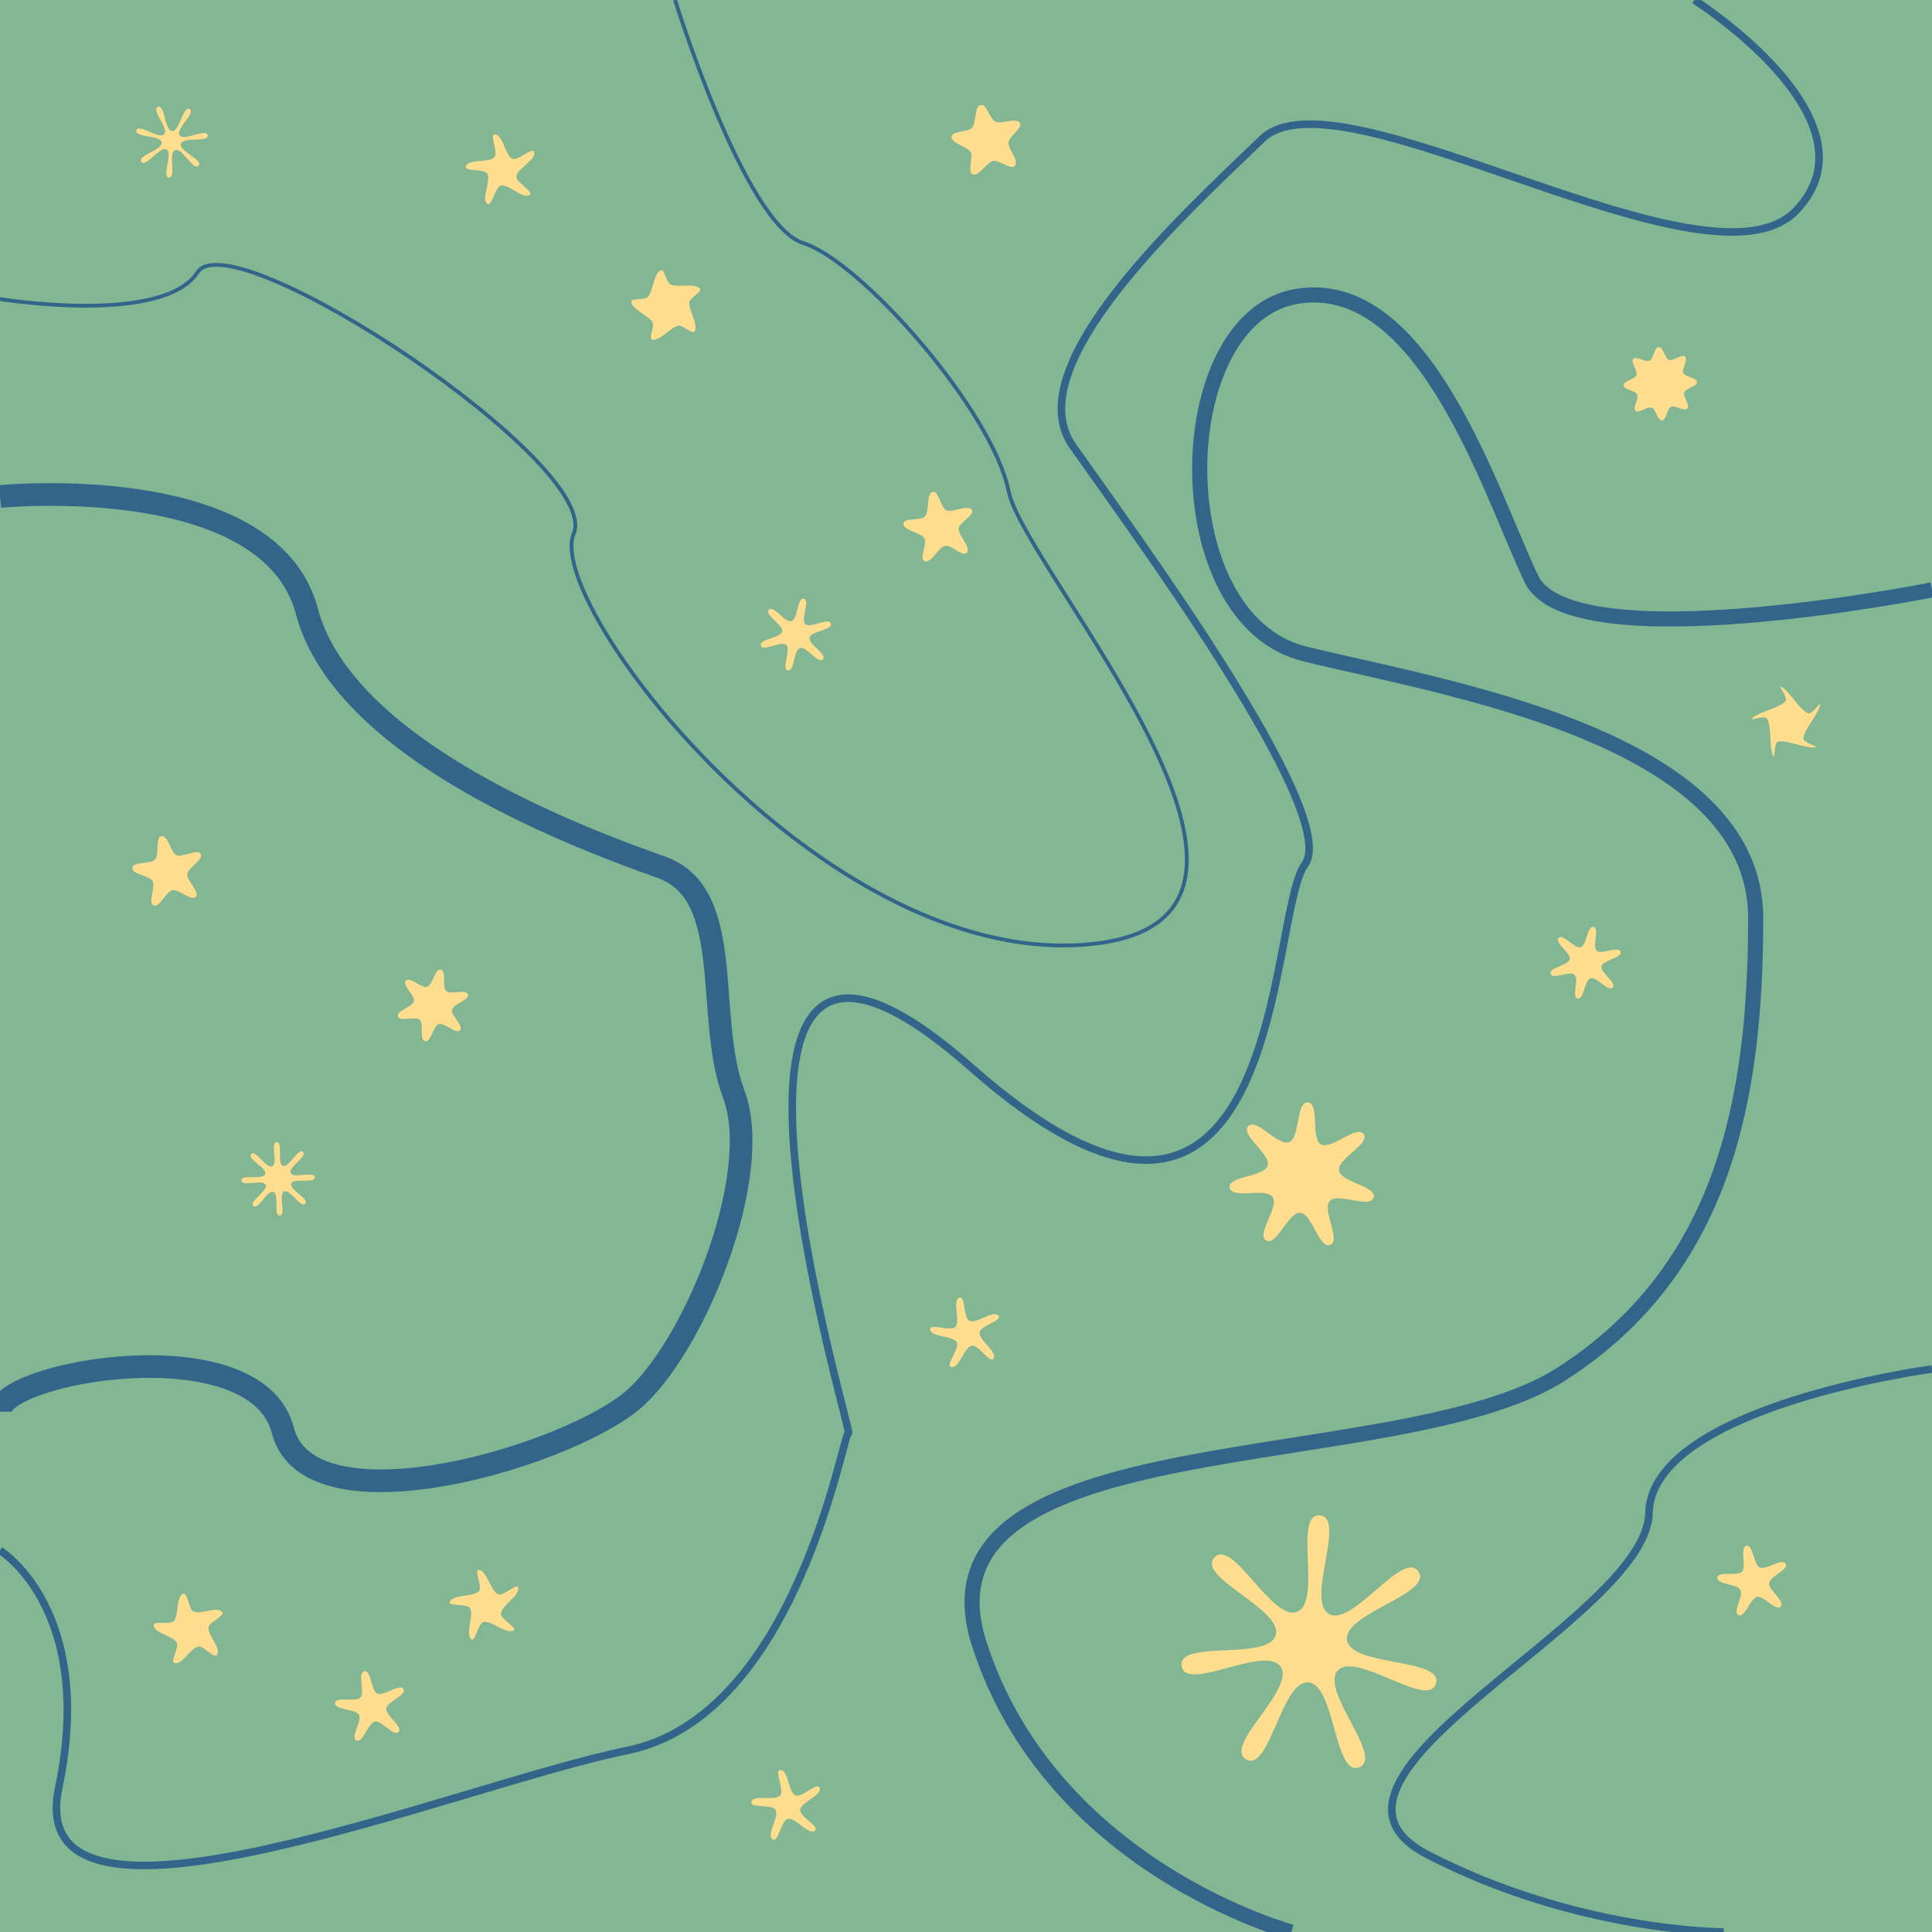
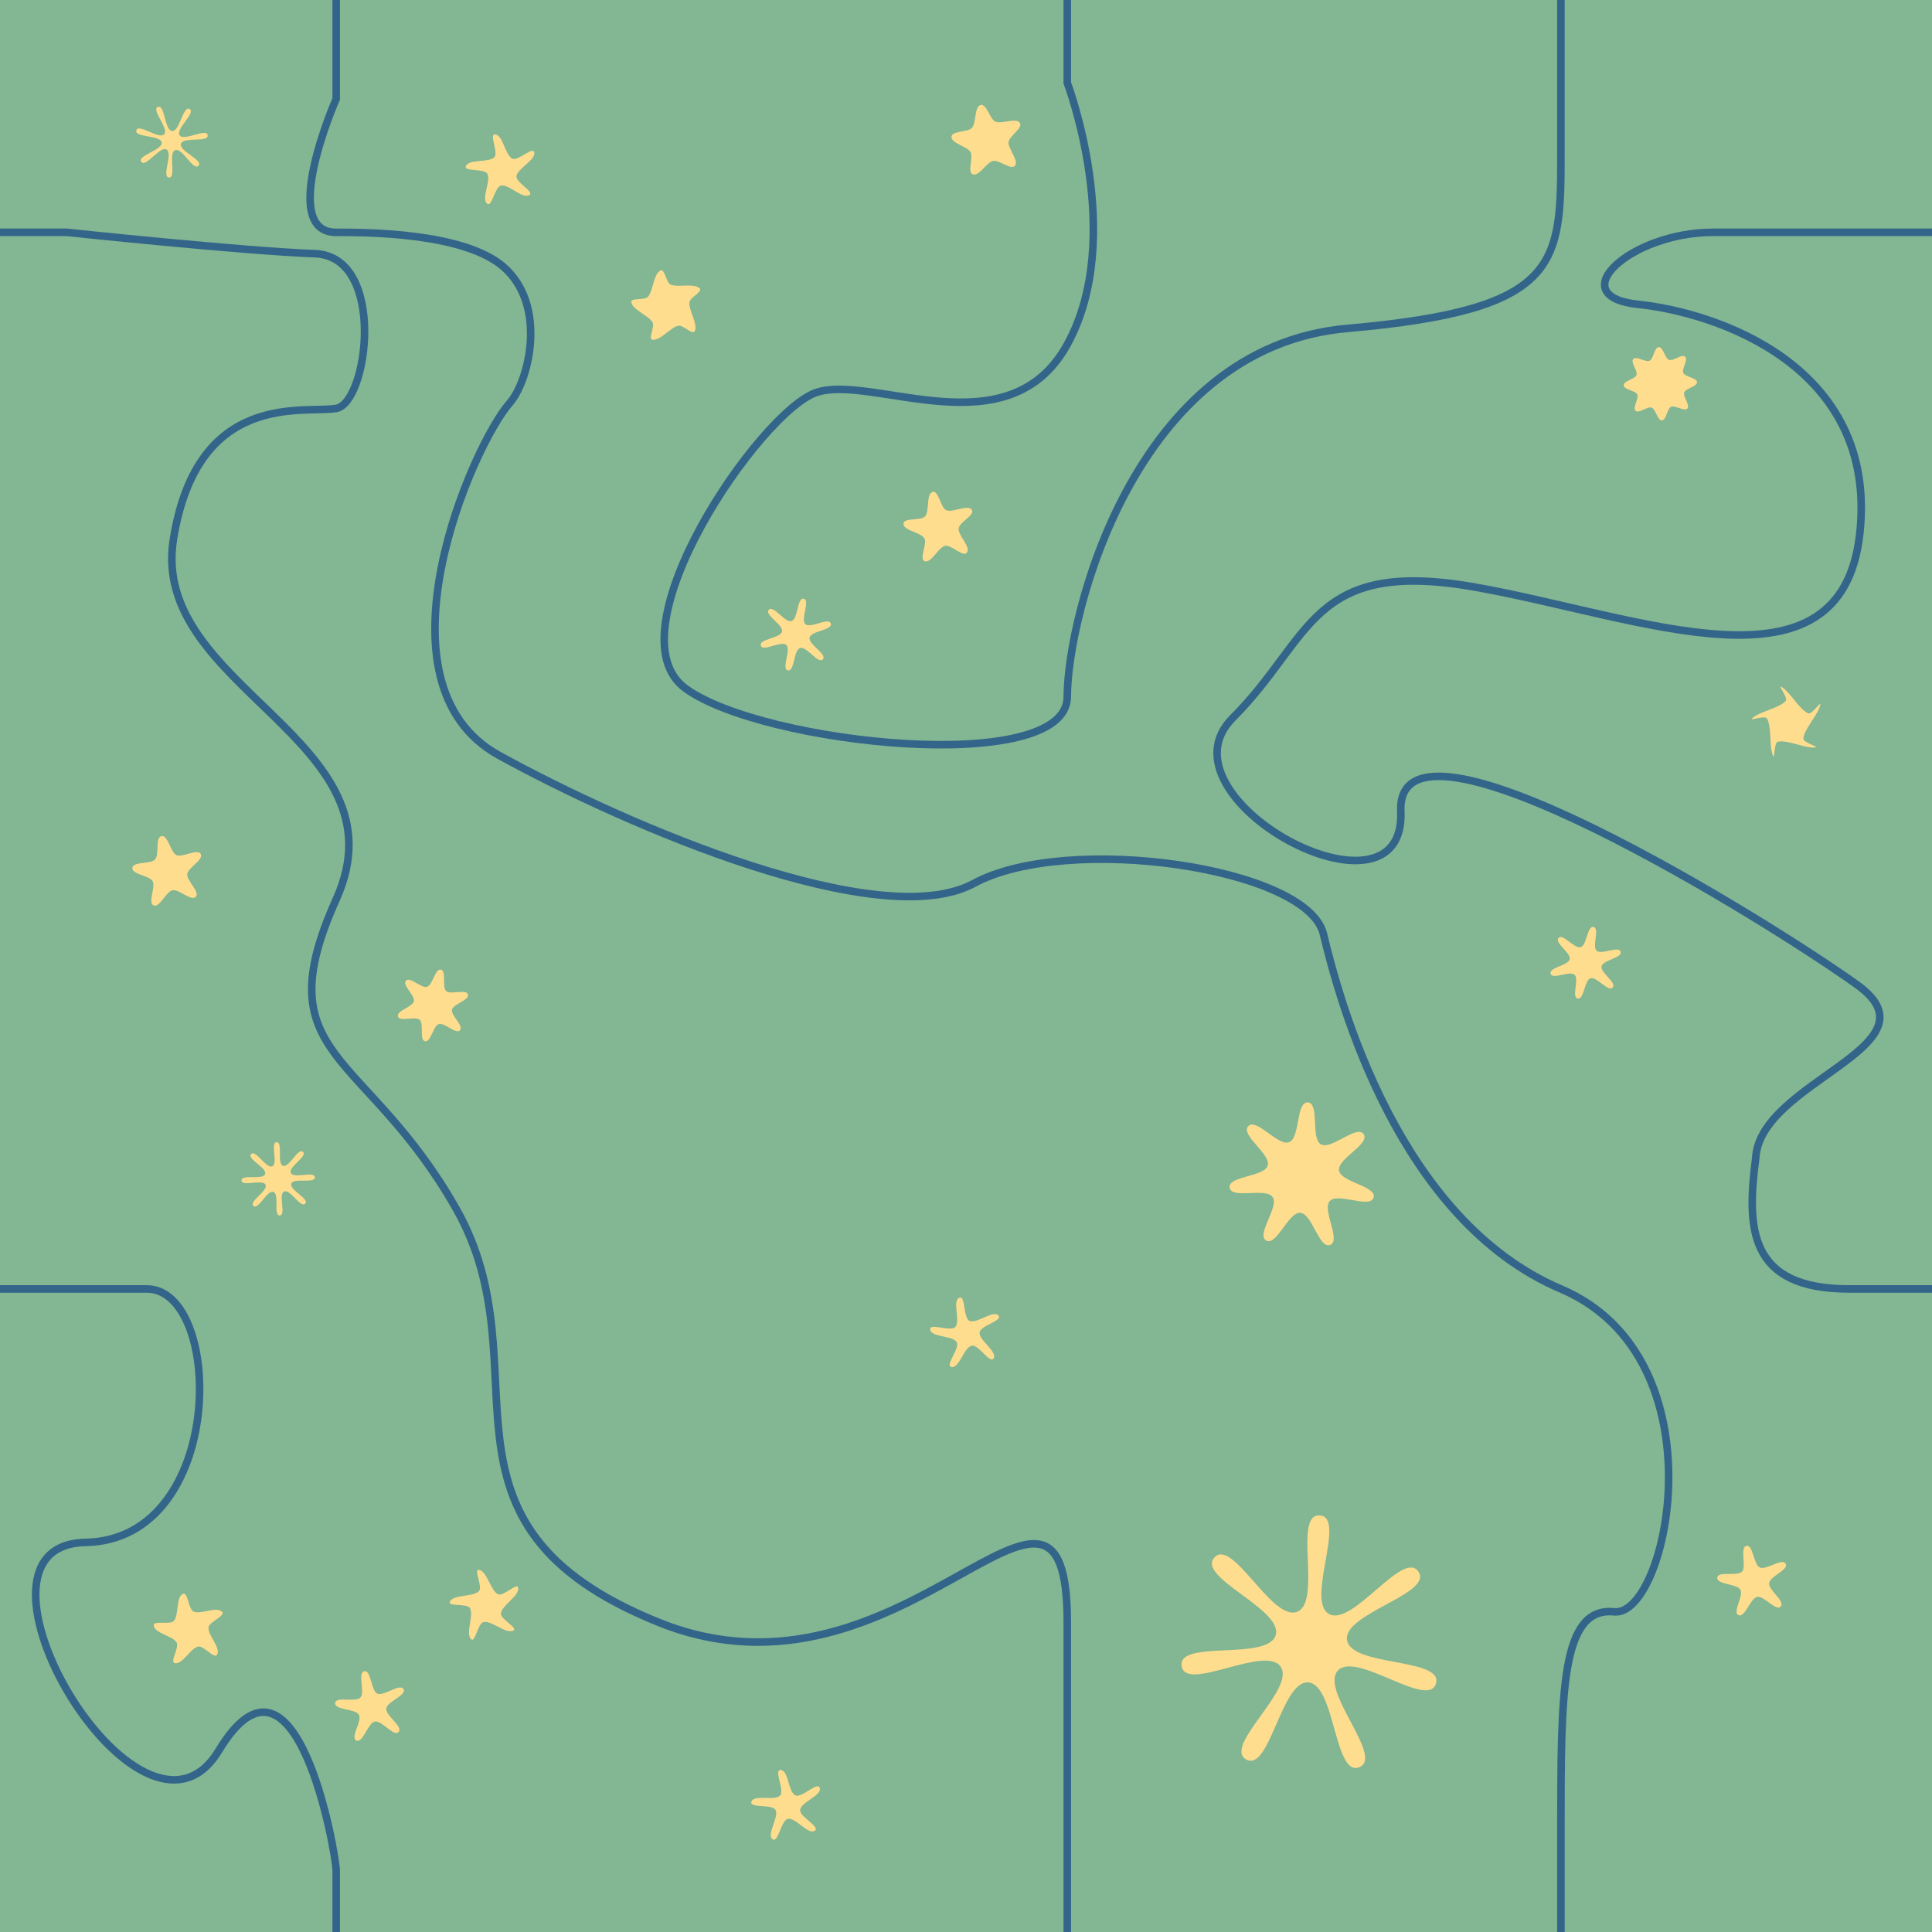
<svg xmlns="http://www.w3.org/2000/svg" xmlns:ns1="http://www.openswatchbook.org/uri/2009/osb" width="1024" height="1024" viewBox="0 0 270.933 270.933" version="1.1" id="svg58">
  <defs id="defs52">
    <linearGradient id="linearGradient4901" ns1:paint="solid">
      <stop style="stop-color:#000000;stop-opacity:1;" offset="0" id="stop4899" />
    </linearGradient>
    <linearGradient id="linearGradient4895" ns1:paint="solid">
      <stop style="stop-color:#000000;stop-opacity:1;" offset="0" id="stop4893" />
    </linearGradient>
  </defs>
  <g id="layer1" transform="translate(0,-26.06662)">
    <rect style="fill:#83b692;stroke-width:1.058;stroke:none;stroke-opacity:1;stroke-miterlimit:4;stroke-dasharray:none" id="rect4082" width="270.933" height="270.933" x="0" y="-297" transform="scale(1,-1)" />
-     <path style="fill:none;stroke:#33658a;stroke-opacity:1;stroke-width:3.175;stroke-miterlimit:4;stroke-dasharray:none" d="m 0,95.693 c 0,0 37.792,-3.742 43.03,16.09 5.238,19.831 39.289,32.179 49.766,35.921 10.477,3.742 5.987,20.954 10.103,31.805 4.116,10.851 -4.864,34.05 -13.47,42.282 -8.606,8.232 -46.024,19.457 -49.766,4.864 C 35.921,212.062 0,218.423 0,224.035" id="path4086" />
-     <path style="fill:none;stroke:#33658a;stroke-width:0.529;stroke-linecap:butt;stroke-linejoin:miter;stroke-opacity:1;stroke-miterlimit:4;stroke-dasharray:none" d="m 94.667,26.067 c 0,0 9.729,31.46 17.961,34.079 8.232,2.619 26.567,23.573 28.812,34.798 2.245,11.225 47.521,60.991 10.477,63.61 -37.044,2.619 -75.584,-47.895 -71.468,-57.623 C 84.564,91.202 32.553,56.778 27.689,64.262 22.825,71.745 0,68.003 0,68.003" id="path6363" />
-     <path style="fill:none;stroke:#33658a;stroke-width:2.117;stroke-linecap:butt;stroke-linejoin:miter;stroke-opacity:1;stroke-miterlimit:4;stroke-dasharray:none" d="m 270.933,108.789 c 0,0 -50.543,10.103 -56.156,-1.497 -5.613,-11.599 -14.967,-42.656 -32.928,-39.663 -17.961,2.993 -18.709,45.275 1.123,50.14 19.831,4.864 63.236,11.6 63.236,37.044 0,25.444 -4.49,49.391 -27.315,63.984 -22.825,14.593 -91.673,6.361 -81.571,37.792 10.103,31.431 43.779,40.411 43.779,40.411" id="path6365" />
-     <path style="fill:none;stroke:#33658a;stroke-width:1.058;stroke-linecap:butt;stroke-linejoin:miter;stroke-opacity:1;stroke-miterlimit:4;stroke-dasharray:none" d="m 270.933,218.049 c 0,0 -39.318,5.238 -39.692,20.206 -0.374,14.967 -52.011,37.044 -31.057,47.895 20.954,10.851 41.534,10.851 41.534,10.851" id="path6367" />
-     <path style="fill:none;stroke:#33658a;stroke-width:1.058;stroke-linecap:butt;stroke-linejoin:miter;stroke-opacity:1;stroke-miterlimit:4;stroke-dasharray:none" d="m 237.603,26.067 c 0,0 26.567,16.867 14.219,29.589 -12.348,12.722 -63.984,-20.58 -74.835,-10.103 -10.851,10.477 -34.424,31.805 -26.567,43.03 7.858,11.225 37.792,51.636 32.553,58.746 -5.238,7.109 -2.619,67.352 -46.772,28.437 -44.153,-38.914 -16.464,51.636 -17.212,51.262 -0.748,-0.374 -7.109,39.663 -31.057,44.527 -23.947,4.864 -84.938,30.308 -79.7,5.238 C 13.47,251.725 0,243.493 0,243.493" id="path6371" />
    <path style="fill:#ffdd8f;stroke:none;stroke-width:0.894;stroke-miterlimit:4;stroke-dasharray:none;stroke-opacity:1" id="path6377" d="m 74.233,53.422 c -0.987,0.588 -2.861,-1.556 -3.986,-1.328 -0.854,0.174 -1.282,3.106 -1.938,2.532 -0.864,-0.757 0.596,-3.202 0.031,-4.202 -0.429,-0.759 -3.35,-0.26 -3.007,-1.061 0.452,-1.056 3.229,-0.422 4.005,-1.269 0.589,-0.643 -0.788,-3.267 0.08,-3.188 1.144,0.104 1.4,2.941 2.445,3.417 0.793,0.362 2.863,-1.759 3.056,-0.909 0.255,1.12 -2.364,2.24 -2.494,3.381 -0.099,0.866 2.558,2.179 1.809,2.626 z" />
    <path d="m 97.432,72.505 c -0.283,0.6 -1.652,-0.898 -2.303,-0.766 -1.105,0.225 -2.504,2.112 -3.622,1.971 -0.658,-0.083 0.344,-1.849 0.017,-2.427 -0.555,-0.981 -2.782,-1.729 -2.994,-2.836 -0.124,-0.652 1.865,-0.244 2.313,-0.733 0.762,-0.831 0.784,-3.18 1.772,-3.723 0.581,-0.32 0.809,1.698 1.412,1.973 1.026,0.468 3.267,-0.237 4.089,0.535 0.484,0.454 -1.365,1.294 -1.44,1.953 -0.128,1.12 1.235,3.034 0.755,4.054 z" id="path6379" style="fill:#ffdd8f;stroke:none;stroke-width:0.894;stroke-miterlimit:4;stroke-dasharray:none;stroke-opacity:1" />
    <path style="fill:#ffdd8f;stroke:none;stroke-width:0.894;stroke-miterlimit:4;stroke-dasharray:none;stroke-opacity:1" id="path6381" d="m 142.333,49.306 c -0.54,0.662 -2.214,-0.843 -3.051,-0.673 -0.92,0.187 -1.999,2.217 -2.874,1.877 -0.796,-0.309 0.118,-2.366 -0.303,-3.11 -0.462,-0.817 -2.726,-1.216 -2.673,-2.153 0.048,-0.853 2.287,-0.619 2.864,-1.249 0.634,-0.692 0.314,-2.968 1.222,-3.208 0.826,-0.218 1.296,1.983 2.073,2.338 0.854,0.389 2.92,-0.618 3.428,0.171 0.463,0.718 -1.486,1.845 -1.583,2.694 -0.106,0.932 1.49,2.586 0.897,3.313 z" />
    <path d="m 135.598,103.561 c -0.534,0.692 -2.195,-1.127 -3.051,-0.953 -0.963,0.196 -1.949,2.488 -2.874,2.158 -0.823,-0.294 0.394,-2.436 -0.036,-3.196 -0.484,-0.855 -2.968,-1.084 -2.94,-2.066 0.025,-0.874 2.438,-0.378 3.029,-1.022 0.664,-0.724 0.114,-3.158 1.057,-3.435 0.839,-0.246 1.113,2.202 1.908,2.565 0.894,0.408 3.039,-0.868 3.593,-0.056 0.493,0.721 -1.75,1.739 -1.85,2.607 -0.111,0.976 1.764,2.622 1.164,3.4 z" id="path6383" style="fill:#ffdd8f;stroke:none;stroke-width:0.894;stroke-miterlimit:4;stroke-dasharray:none;stroke-opacity:1" />
    <path style="fill:#ffdd8f;stroke:none;stroke-width:0.894;stroke-miterlimit:4;stroke-dasharray:none;stroke-opacity:1" id="path6385" d="m 115.392,118.528 c -0.659,0.719 -2.266,-1.879 -3.196,-1.586 -0.93,0.293 -0.757,3.343 -1.709,3.132 -0.952,-0.211 0.495,-2.902 -0.224,-3.561 -0.719,-0.659 -3.274,1.016 -3.567,0.086 -0.293,-0.93 2.76,-1.022 2.972,-1.975 0.211,-0.952 -2.517,-2.327 -1.858,-3.046 0.659,-0.719 2.266,1.879 3.196,1.586 0.93,-0.293 0.757,-3.343 1.709,-3.132 0.952,0.211 -0.495,2.902 0.224,3.561 0.719,0.659 3.274,-1.016 3.567,-0.086 0.293,0.93 -2.76,1.022 -2.972,1.975 -0.211,0.952 2.517,2.327 1.858,3.046 z" />
    <path style="fill:#ffdd8f;stroke:none;stroke-width:0.894;stroke-miterlimit:4;stroke-dasharray:none;stroke-opacity:1" id="path6387" d="m 64.504,170.539 c -0.571,0.623 -2.162,-1.114 -2.967,-0.86 -0.806,0.254 -1.113,2.589 -1.938,2.406 -0.825,-0.183 -0.116,-2.429 -0.738,-3 -0.623,-0.571 -2.799,0.33 -3.053,-0.475 -0.254,-0.806 2.046,-1.315 2.229,-2.139 0.183,-0.825 -1.686,-2.259 -1.115,-2.881 0.571,-0.623 2.162,1.114 2.967,0.86 0.806,-0.254 1.113,-2.589 1.938,-2.406 0.825,0.183 0.116,2.429 0.738,3 0.623,0.571 2.799,-0.33 3.053,0.475 0.254,0.806 -2.046,1.315 -2.229,2.139 -0.183,0.825 1.686,2.259 1.115,2.881 z" />
    <path d="m 186.486,194.486 c -1.138,1.241 1.622,5.535 0.058,6.16 -1.564,0.625 -2.522,-4.388 -4.202,-4.504 -1.68,-0.116 -3.316,4.719 -4.78,3.886 -1.464,-0.833 1.858,-4.708 0.901,-6.094 -0.957,-1.386 -5.757,0.349 -6.018,-1.314 -0.261,-1.664 4.84,-1.482 5.326,-3.095 0.487,-1.612 -3.863,-4.283 -2.725,-5.525 1.138,-1.241 4.176,2.86 5.74,2.235 1.564,-0.625 0.94,-5.69 2.621,-5.575 1.68,0.116 0.368,5.048 1.832,5.881 1.464,0.833 5.035,-2.813 5.992,-1.427 0.957,1.386 -3.717,3.435 -3.456,5.099 0.261,1.664 5.338,2.183 4.852,3.795 -0.487,1.612 -5.003,-0.764 -6.141,0.477 z" id="path6389" style="fill:#ffdd8f;stroke:none;stroke-width:0.894;stroke-miterlimit:4;stroke-dasharray:none;stroke-opacity:1" />
    <path d="m 42.802,194.861 c -0.632,0.69 -2.119,-2.101 -2.967,-1.706 -0.848,0.395 0.334,3.328 -0.601,3.369 -0.935,0.041 -0.012,-2.984 -0.891,-3.304 -0.879,-0.32 -2.118,2.589 -2.807,1.957 -0.69,-0.632 2.101,-2.119 1.706,-2.967 -0.395,-0.848 -3.328,0.334 -3.369,-0.601 -0.041,-0.935 2.984,-0.012 3.304,-0.891 0.32,-0.879 -2.589,-2.118 -1.957,-2.807 0.632,-0.69 2.119,2.101 2.967,1.706 0.848,-0.395 -0.334,-3.328 0.601,-3.369 0.935,-0.041 0.012,2.984 0.891,3.304 0.879,0.32 2.118,-2.589 2.807,-1.957 0.69,0.632 -2.101,2.119 -1.706,2.967 0.395,0.848 3.328,-0.334 3.369,0.601 0.041,0.935 -2.984,0.012 -3.304,0.891 -0.32,0.879 2.589,2.118 1.957,2.807 z" id="path6391" style="fill:#ffdd8f;stroke:none;stroke-width:0.894;stroke-miterlimit:4;stroke-dasharray:none;stroke-opacity:1" />
    <path style="fill:#ffdd8f;stroke:none;stroke-width:0.894;stroke-miterlimit:4;stroke-dasharray:none;stroke-opacity:1" id="path6393" d="m 27.46,151.83 c -0.628,0.685 -2.361,-1.108 -3.272,-0.923 -0.911,0.185 -1.807,2.512 -2.652,2.127 -0.846,-0.386 0.324,-2.588 -0.134,-3.397 -0.458,-0.809 -2.948,-0.942 -2.842,-1.865 0.105,-0.924 2.562,-0.492 3.19,-1.177 0.628,-0.685 -0.015,-3.095 0.896,-3.28 0.911,-0.185 1.259,2.284 2.105,2.67 0.846,0.386 2.938,-0.971 3.396,-0.162 0.458,0.809 -1.783,1.904 -1.889,2.827 -0.105,0.924 1.831,2.495 1.203,3.18 z" />
    <path d="m 27.835,49.306 c -0.727,0.793 -2.276,-2.584 -3.276,-2.185 -1,0.399 0.205,3.914 -0.869,3.84 -1.074,-0.074 0.601,-3.39 -0.334,-3.923 -0.935,-0.533 -2.932,2.601 -3.544,1.715 -0.612,-0.886 3.026,-1.644 2.859,-2.707 -0.167,-1.063 -3.862,-0.671 -3.551,-1.702 0.311,-1.031 3.172,1.341 3.899,0.547 0.727,-0.793 -1.883,-3.438 -0.883,-3.837 1,-0.399 0.929,3.316 2.003,3.389 1.074,0.074 1.514,-3.615 2.449,-3.083 0.935,0.533 -2.013,2.794 -1.401,3.68 0.612,0.886 3.77,-1.071 3.937,-0.007 0.167,1.063 -3.439,0.168 -3.75,1.199 -0.311,1.031 3.188,2.28 2.461,3.074 z" id="path6395" style="fill:#ffdd8f;stroke:none;stroke-width:0.894;stroke-miterlimit:4;stroke-dasharray:none;stroke-opacity:1" />
    <path style="fill:#ffdd8f;stroke:none;stroke-width:0.894;stroke-miterlimit:4;stroke-dasharray:none;stroke-opacity:1" id="path6397" d="m 236.626,83.356 c -0.425,0.463 -1.716,-0.51 -2.285,-0.244 -0.57,0.265 -0.655,1.88 -1.282,1.907 -0.628,0.027 -0.853,-1.574 -1.443,-1.789 -0.59,-0.215 -1.792,0.866 -2.256,0.442 -0.463,-0.425 0.51,-1.716 0.244,-2.285 -0.265,-0.57 -1.88,-0.655 -1.907,-1.282 -0.027,-0.628 1.574,-0.853 1.789,-1.443 0.215,-0.59 -0.866,-1.792 -0.442,-2.256 0.425,-0.463 1.716,0.51 2.285,0.244 0.57,-0.265 0.655,-1.88 1.282,-1.907 0.628,-0.027 0.853,1.574 1.443,1.789 0.59,0.215 1.792,-0.866 2.256,-0.442 0.463,0.425 -0.51,1.716 -0.244,2.285 0.265,0.57 1.88,0.655 1.907,1.282 0.027,0.628 -1.574,0.853 -1.789,1.443 -0.215,0.59 0.866,1.792 0.442,2.256 z" />
    <path d="m 226.149,164.552 c -0.621,0.678 -2.227,-1.57 -3.104,-1.294 -0.877,0.276 -0.904,3.038 -1.802,2.839 -0.897,-0.199 0.246,-2.714 -0.432,-3.335 -0.678,-0.621 -3.083,0.736 -3.36,-0.141 -0.276,-0.877 2.473,-1.144 2.672,-2.041 0.199,-0.897 -2.179,-2.302 -1.558,-2.98 0.621,-0.678 2.227,1.57 3.104,1.294 0.877,-0.276 0.904,-3.038 1.802,-2.839 0.897,0.199 -0.246,2.714 0.432,3.335 0.678,0.621 3.083,-0.736 3.36,0.141 0.276,0.877 -2.473,1.144 -2.672,2.041 -0.199,0.897 2.179,2.302 1.558,2.98 z" id="path6399" style="fill:#ffdd8f;stroke:none;stroke-width:0.894;stroke-miterlimit:4;stroke-dasharray:none;stroke-opacity:1" />
    <path style="fill:#ffdd8f;stroke:none;stroke-width:0.894;stroke-miterlimit:4;stroke-dasharray:none;stroke-opacity:1" id="path6401" d="m 249.722,251.361 c -0.64,0.737 -2.346,-1.551 -3.302,-1.357 -0.982,0.2 -1.7,2.953 -2.623,2.561 -0.898,-0.381 0.751,-2.71 0.27,-3.56 -0.493,-0.872 -3.334,-0.704 -3.246,-1.703 0.085,-0.972 2.81,-0.124 3.469,-0.843 0.677,-0.739 -0.36,-3.388 0.616,-3.614 0.951,-0.22 0.986,2.634 1.874,3.039 0.912,0.416 3.111,-1.39 3.627,-0.531 0.503,0.837 -2.2,1.752 -2.311,2.721 -0.114,0.996 2.283,2.529 1.625,3.286 z" />
    <path d="m 187.608,260.342 c -2.564,2.797 6.534,12.142 3.01,13.55 -3.524,1.408 -3.369,-11.633 -7.154,-11.894 -3.786,-0.261 -5.419,12.679 -8.717,10.801 -3.298,-1.877 6.995,-9.887 4.839,-13.009 -2.157,-3.122 -13.291,3.668 -13.88,-0.081 -0.588,-3.749 12.091,-0.695 13.188,-4.328 1.097,-3.633 -11.155,-8.105 -8.591,-10.902 2.564,-2.797 8.082,9.02 11.606,7.612 3.524,-1.408 -0.618,-13.774 3.167,-13.514 3.786,0.261 -2.013,11.943 1.285,13.82 3.298,1.877 10.384,-9.072 12.54,-5.949 2.157,3.122 -10.592,5.873 -10.004,9.622 0.588,3.749 13.567,2.462 12.47,6.095 -1.097,3.633 -11.196,-4.62 -13.76,-1.822 z" id="path6403" style="fill:#ffdd8f;stroke:none;stroke-width:0.894;stroke-miterlimit:4;stroke-dasharray:none;stroke-opacity:1" />
    <path style="fill:#ffdd8f;stroke:none;stroke-width:0.894;stroke-miterlimit:4;stroke-dasharray:none;stroke-opacity:1" id="path6405" d="m 114.27,282.792 c -0.913,0.666 -2.68,-1.884 -3.788,-1.658 -0.957,0.195 -1.346,3.435 -2.137,2.863 -0.916,-0.663 0.963,-3.131 0.407,-4.115 -0.481,-0.85 -3.683,-0.218 -3.383,-1.148 0.347,-1.076 3.275,-0.051 4.039,-0.885 0.66,-0.72 -0.93,-3.57 0.046,-3.572 1.131,-0.002 1.061,3.099 2.09,3.568 0.889,0.405 3.108,-1.988 3.411,-1.06 0.351,1.075 -2.62,1.967 -2.748,3.09 -0.111,0.97 2.851,2.341 2.062,2.917 z" />
    <path d="m 71.988,254.729 c -1.068,0.525 -3.019,-1.432 -4.185,-1.195 -0.794,0.161 -1.175,2.981 -1.74,2.4 -0.83,-0.853 0.429,-3.314 -0.156,-4.349 -0.399,-0.705 -3.198,-0.196 -2.82,-0.913 0.555,-1.053 3.284,-0.616 4.088,-1.493 0.548,-0.597 -0.801,-3.102 -0.003,-2.964 1.173,0.202 1.6,2.933 2.683,3.427 0.737,0.336 2.702,-1.721 2.818,-0.919 0.17,1.178 -2.295,2.428 -2.43,3.611 -0.092,0.805 2.472,2.039 1.744,2.396 z" id="path6407" style="fill:#ffdd8f;stroke:none;stroke-width:0.894;stroke-miterlimit:4;stroke-dasharray:none;stroke-opacity:1" />
    <path style="fill:#ffdd8f;stroke:none;stroke-width:0.894;stroke-miterlimit:4;stroke-dasharray:none;stroke-opacity:1" id="path6409" d="m 30.454,258.097 c -0.375,0.696 -1.888,-1.287 -2.663,-1.129 -1.074,0.218 -2.183,2.53 -3.261,2.333 -0.778,-0.142 0.64,-2.194 0.251,-2.882 -0.54,-0.954 -3.081,-1.294 -3.227,-2.381 -0.106,-0.784 2.284,-0.069 2.819,-0.652 0.741,-0.808 0.279,-3.33 1.267,-3.805 0.713,-0.343 0.771,2.151 1.491,2.479 0.998,0.455 3.253,-0.764 4.01,0.029 0.546,0.572 -1.807,1.398 -1.897,2.184 -0.124,1.089 1.732,2.858 1.211,3.823 z" />
    <path d="m 55.898,268.948 c -0.651,0.75 -2.352,-1.658 -3.325,-1.46 -0.997,0.203 -1.663,3.061 -2.6,2.664 -0.914,-0.388 0.85,-2.749 0.361,-3.613 -0.501,-0.886 -3.425,-0.635 -3.337,-1.649 0.086,-0.989 2.877,-0.041 3.548,-0.773 0.688,-0.75 -0.454,-3.454 0.537,-3.684 0.967,-0.224 0.928,2.724 1.832,3.135 0.926,0.422 3.145,-1.499 3.669,-0.627 0.512,0.851 -2.303,1.725 -2.416,2.711 -0.115,1.011 2.398,2.528 1.73,3.296 z" id="path6411" style="fill:#ffdd8f;stroke:none;stroke-width:0.894;stroke-miterlimit:4;stroke-dasharray:none;stroke-opacity:1" />
    <path style="fill:#ffdd8f;stroke:none;stroke-width:0.894;stroke-miterlimit:4;stroke-dasharray:none;stroke-opacity:1" id="path6413" d="m 139.339,216.563 c -0.493,0.835 -2.11,-1.984 -3.06,-1.791 -1.11,0.226 -1.758,3.241 -2.864,2.995 -0.946,-0.211 1.234,-2.62 0.757,-3.464 -0.558,-0.986 -3.626,-0.671 -3.733,-1.799 -0.092,-0.965 2.873,0.364 3.528,-0.35 0.766,-0.835 -0.482,-3.656 0.557,-4.107 0.889,-0.386 0.541,2.845 1.423,3.247 1.031,0.47 3.328,-1.588 4.078,-0.739 0.642,0.727 -2.539,1.394 -2.649,2.357 -0.128,1.126 2.539,2.674 1.963,3.65 z" />
    <path d="m 254.586,130.876 c -1.445,0.181 -3.84,-1.086 -5.267,-0.796 -0.564,0.115 -0.413,2.521 -0.658,2 -0.619,-1.318 -0.154,-3.987 -0.871,-5.255 -0.283,-0.501 -2.525,0.386 -2.105,-0.008 1.062,-0.996 3.745,-1.378 4.729,-2.452 0.389,-0.424 -1.147,-2.283 -0.643,-2.005 1.276,0.702 2.468,3.135 3.793,3.739 0.524,0.239 1.816,-1.797 1.708,-1.231 -0.274,1.43 -2.219,3.316 -2.384,4.763 -0.065,0.572 2.27,1.172 1.699,1.244 z" id="path6415" style="fill:#ffdd8f;stroke:none;stroke-width:0.894;stroke-miterlimit:4;stroke-dasharray:none;stroke-opacity:1" />
+     <path style="fill:none;stroke:#33658a;stroke-width:1.058;stroke-linecap:butt;stroke-linejoin:miter;stroke-opacity:1;stroke-miterlimit:4;stroke-dasharray:none" d="M -14.593,58.649 H 9.354 c 0,0 24.696,2.619 34.798,2.993 10.103,0.374 7.484,20.954 2.993,21.702 -4.49,0.748 -19.457,-2.619 -22.825,18.335 -3.368,20.954 32.928,28.063 22.825,50.514 -10.103,22.451 4.116,20.954 16.838,43.405 12.722,22.451 -5.987,44.153 28.437,57.997 34.424,13.845 57.249,-30.683 57.249,0 v 53.507" id="path6513" />
+     <path style="fill:none;stroke:#33658a;stroke-width:1.058;stroke-linecap:butt;stroke-linejoin:miter;stroke-opacity:1;stroke-miterlimit:4;stroke-dasharray:none" d="m 47.146,305.232 c 0,0 0,-14.593 0,-16.838 0,-2.245 -5.613,-34.798 -16.464,-16.838 -10.851,17.961 -38.54,-28.812 -18.709,-29.186 19.831,-0.374 19.457,-35.547 8.606,-35.547 -10.851,0 -25.818,0 -25.818,0" id="path6515" />
+     <path style="fill:none;stroke:#33658a;stroke-width:1.058;stroke-linecap:butt;stroke-linejoin:miter;stroke-opacity:1;stroke-miterlimit:4;stroke-dasharray:none" d="m 149.671,16.367 v 21.328 c 0,0 8.232,21.702 0,36.669 -8.232,14.967 -27.315,4.116 -35.173,6.735 -7.858,2.619 -29.186,33.676 -18.335,41.534 10.851,7.858 53.507,12.348 53.507,1.123 0,-11.225 9.354,-49.017 39.289,-51.636 29.934,-2.619 29.934,-8.98 29.934,-24.696 0,-15.715 0,-34.05 0,-34.05" id="path6517" />
+     <path style="fill:none;stroke:#33658a;stroke-width:1.058;stroke-linecap:butt;stroke-linejoin:miter;stroke-opacity:1;stroke-miterlimit:4;stroke-dasharray:none" d="m 47.146,13.374 v 26.567 c 0,0 -8.232,18.709 0,18.709 3.924,0 17.932,-0.035 23.512,4.884 6.126,5.401 3.552,15.93 0.81,19.063 -5.238,5.987 -19.831,39.289 -1.497,49.391 18.335,10.103 53.507,25.07 66.604,17.961 13.096,-7.109 46.772,-2.245 49.017,7.109 2.245,9.354 10.477,40.037 33.302,49.766 22.825,9.729 14.967,46.024 7.484,45.275 -7.484,-0.748 -7.484,11.225 -7.484,30.683 v 42.282" id="path6519" />
+     <path style="fill:none;stroke:#33658a;stroke-width:1.058;stroke-linecap:butt;stroke-linejoin:miter;stroke-miterlimit:4;stroke-dasharray:none;stroke-opacity:1" d="m 279.136,206.823 h -19.831 c 0,0 14.219,0 0,0 -14.219,0 -14.336,-8.691 -13.096,-18.335 0.561,-10.851 26.192,-15.715 14.219,-24.322 -11.974,-8.606 -64.733,-41.534 -63.984,-24.322 0.748,17.212 -34.798,-1.871 -23.573,-13.096 11.225,-11.225 10.851,-22.451 34.05,-18.335 23.199,4.116 51.262,16.09 53.882,-7.484 2.619,-23.573 -20.206,-31.057 -31.057,-32.179 -10.851,-1.123 -1.123,-10.103 10.477,-10.103 h 44.901" id="path6521" />
  </g>
</svg>
